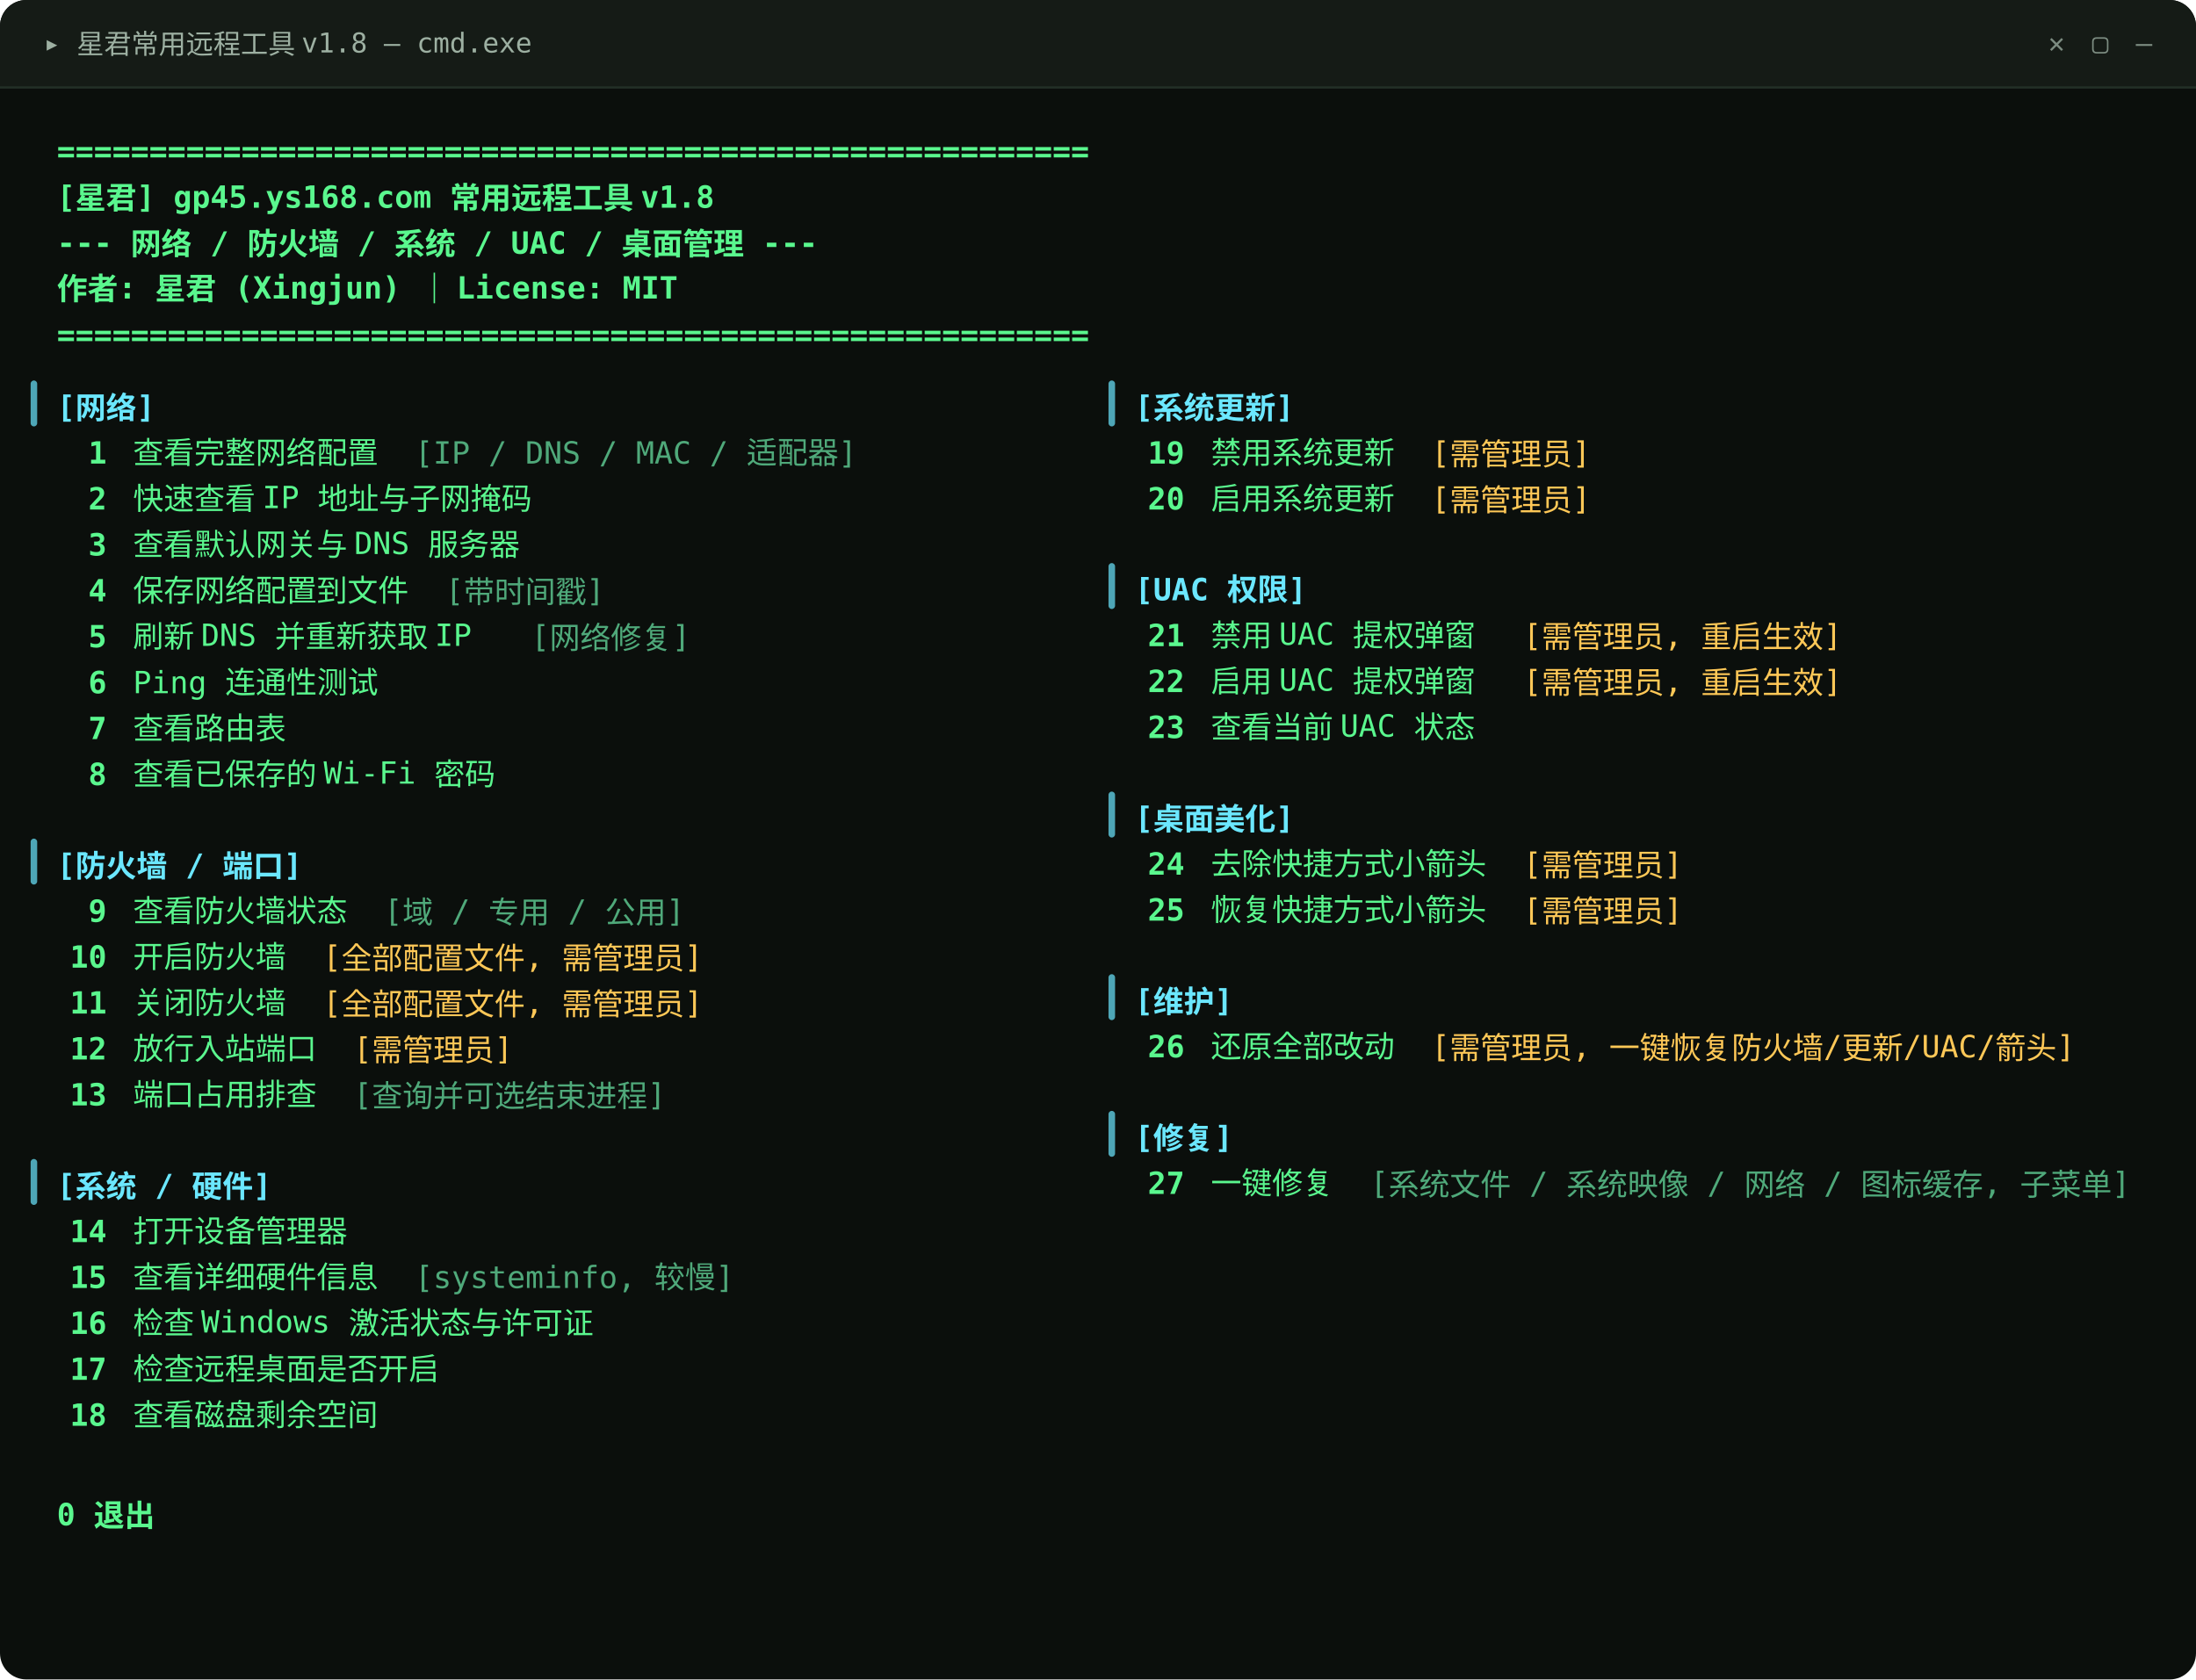
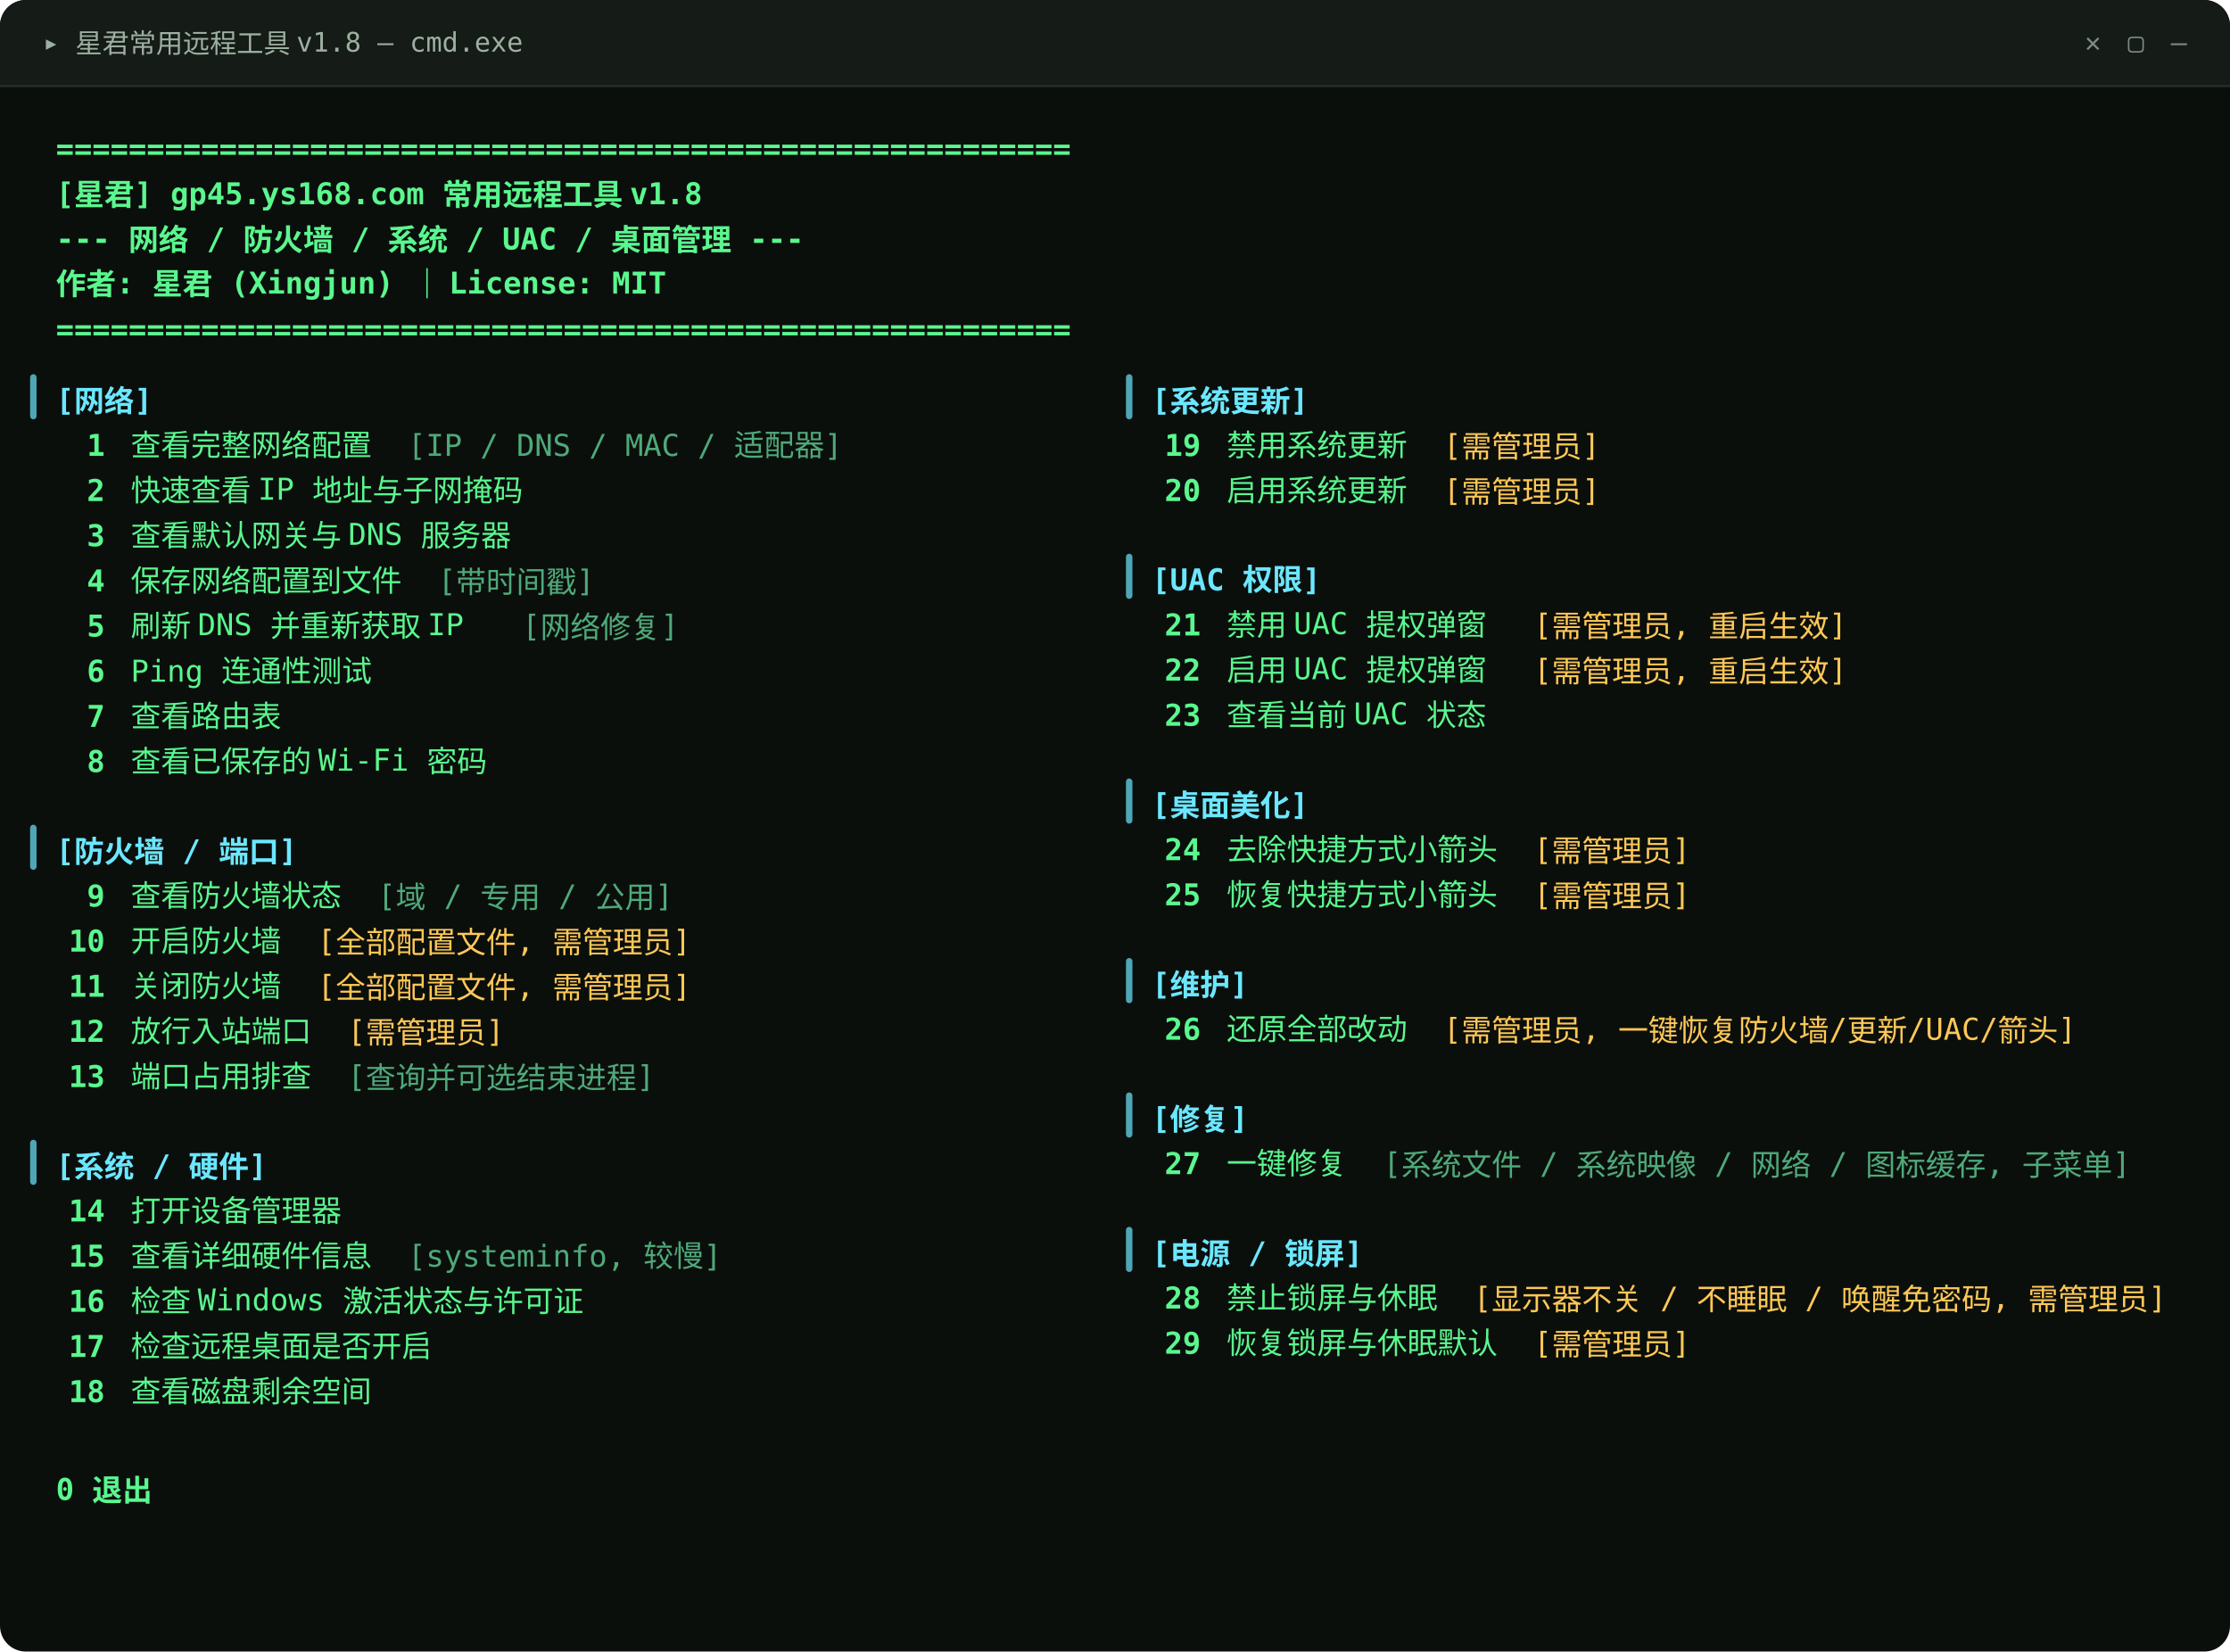
- <svg xmlns="http://www.w3.org/2000/svg" width="1004" height="768" viewBox="0 0 1004 768" role="img" aria-label="星君常用远程工具 v1.6 菜单界面">
-   <rect x="0" y="0" width="1004" height="768" rx="12" fill="#0B0F0C" />
-   <rect x="0" y="0" width="1004" height="40" rx="12" fill="#151B16" />
-   <rect x="0" y="28" width="1004" height="12" fill="#151B16" />
-   <line x1="0" y1="40" x2="1004" y2="40" stroke="#233027" stroke-width="1" />
+ <svg xmlns="http://www.w3.org/2000/svg" width="1037" height="768" viewBox="0 0 1037 768" role="img" aria-label="星君常用远程工具 v1.6 菜单界面">
+   <rect x="0" y="0" width="1037" height="768" rx="12" fill="#0B0F0C" />
+   <rect x="0" y="0" width="1037" height="40" rx="12" fill="#151B16" />
+   <rect x="0" y="28" width="1037" height="12" fill="#151B16" />
+   <line x1="0" y1="40" x2="1037" y2="40" stroke="#233027" stroke-width="1" />
  <text x="20" y="24" font-size="12.5" fill="#9DB0A2" font-family="ui-monospace,SFMono-Regular,Menlo,Consolas,'PingFang SC','Microsoft YaHei',monospace">▸ 星君常用远程工具 v1.8  —  cmd.exe</text>
-   <text x="984" y="24" text-anchor="end" font-size="12.5" fill="#7C8C81" font-family="ui-monospace,SFMono-Regular,Menlo,Consolas,'PingFang SC','Microsoft YaHei',monospace">—</text>
-   <text x="964" y="24" text-anchor="end" font-size="12.5" fill="#7C8C81" font-family="ui-monospace,SFMono-Regular,Menlo,Consolas,'PingFang SC','Microsoft YaHei',monospace">▢</text>
-   <text x="944" y="24" text-anchor="end" font-size="12.5" fill="#7C8C81" font-family="ui-monospace,SFMono-Regular,Menlo,Consolas,'PingFang SC','Microsoft YaHei',monospace">✕</text>
+   <text x="1017" y="24" text-anchor="end" font-size="12.5" fill="#7C8C81" font-family="ui-monospace,SFMono-Regular,Menlo,Consolas,'PingFang SC','Microsoft YaHei',monospace">—</text>
+   <text x="997" y="24" text-anchor="end" font-size="12.5" fill="#7C8C81" font-family="ui-monospace,SFMono-Regular,Menlo,Consolas,'PingFang SC','Microsoft YaHei',monospace">▢</text>
+   <text x="977" y="24" text-anchor="end" font-size="12.5" fill="#7C8C81" font-family="ui-monospace,SFMono-Regular,Menlo,Consolas,'PingFang SC','Microsoft YaHei',monospace">✕</text>
  <text x="26.0" y="74.0" fill="#5AF78E" font-size="14.0" font-weight="700" font-family="ui-monospace,SFMono-Regular,Menlo,Consolas,'PingFang SC','Microsoft YaHei',monospace">========================================================</text>
  <text x="26.0" y="95.0" fill="#5AF78E" font-size="14.0" font-weight="700" font-family="ui-monospace,SFMono-Regular,Menlo,Consolas,'PingFang SC','Microsoft YaHei',monospace">   [星君] gp45.ys168.com  常用远程工具 v1.8</text>
  <text x="26.0" y="116.0" fill="#5AF78E" font-size="14.0" font-weight="700" font-family="ui-monospace,SFMono-Regular,Menlo,Consolas,'PingFang SC','Microsoft YaHei',monospace">   ---  网络 / 防火墙 / 系统 / UAC / 桌面管理  ---</text>
  <text x="26.0" y="137.0" fill="#5AF78E" font-size="14.0" font-weight="700" font-family="ui-monospace,SFMono-Regular,Menlo,Consolas,'PingFang SC','Microsoft YaHei',monospace">   作者: 星君 (Xingjun)  ｜  License: MIT</text>
  <text x="26.0" y="158.0" fill="#5AF78E" font-size="14.0" font-weight="700" font-family="ui-monospace,SFMono-Regular,Menlo,Consolas,'PingFang SC','Microsoft YaHei',monospace">========================================================</text>
  <rect x="14.0" y="174.0" width="3" height="21.0" rx="1.5" fill="#6BE7FF" opacity="0.7" />
  <text x="26.0" y="191.0" fill="#6BE7FF" font-size="14.0" font-weight="700" font-family="ui-monospace,SFMono-Regular,Menlo,Consolas,'PingFang SC','Microsoft YaHei',monospace">[网络]</text>
  <text x="48.8" y="212.0" fill="#5AF78E" font-size="14.0" font-weight="700" text-anchor="end" font-family="ui-monospace,SFMono-Regular,Menlo,Consolas,'PingFang SC','Microsoft YaHei',monospace">1</text>
  <text x="60.8" y="212.0" fill="#5AF78E" font-size="14.0" font-family="ui-monospace,SFMono-Regular,Menlo,Consolas,'PingFang SC','Microsoft YaHei',monospace">查看完整网络配置</text>
  <text x="189.6" y="212.0" fill="#4FA97A" font-size="14.0" font-family="ui-monospace,SFMono-Regular,Menlo,Consolas,'PingFang SC','Microsoft YaHei',monospace">[IP / DNS / MAC / 适配器]</text>
  <text x="48.8" y="233.0" fill="#5AF78E" font-size="14.0" font-weight="700" text-anchor="end" font-family="ui-monospace,SFMono-Regular,Menlo,Consolas,'PingFang SC','Microsoft YaHei',monospace">2</text>
  <text x="60.8" y="233.0" fill="#5AF78E" font-size="14.0" font-family="ui-monospace,SFMono-Regular,Menlo,Consolas,'PingFang SC','Microsoft YaHei',monospace">快速查看 IP 地址与子网掩码</text>
  <text x="48.8" y="254.0" fill="#5AF78E" font-size="14.0" font-weight="700" text-anchor="end" font-family="ui-monospace,SFMono-Regular,Menlo,Consolas,'PingFang SC','Microsoft YaHei',monospace">3</text>
  <text x="60.8" y="254.0" fill="#5AF78E" font-size="14.0" font-family="ui-monospace,SFMono-Regular,Menlo,Consolas,'PingFang SC','Microsoft YaHei',monospace">查看默认网关与 DNS 服务器</text>
  <text x="48.8" y="275.0" fill="#5AF78E" font-size="14.0" font-weight="700" text-anchor="end" font-family="ui-monospace,SFMono-Regular,Menlo,Consolas,'PingFang SC','Microsoft YaHei',monospace">4</text>
  <text x="60.8" y="275.0" fill="#5AF78E" font-size="14.0" font-family="ui-monospace,SFMono-Regular,Menlo,Consolas,'PingFang SC','Microsoft YaHei',monospace">保存网络配置到文件</text>
  <text x="203.6" y="275.0" fill="#4FA97A" font-size="14.0" font-family="ui-monospace,SFMono-Regular,Menlo,Consolas,'PingFang SC','Microsoft YaHei',monospace">[带时间戳]</text>
  <text x="48.8" y="296.0" fill="#5AF78E" font-size="14.0" font-weight="700" text-anchor="end" font-family="ui-monospace,SFMono-Regular,Menlo,Consolas,'PingFang SC','Microsoft YaHei',monospace">5</text>
  <text x="60.8" y="296.0" fill="#5AF78E" font-size="14.0" font-family="ui-monospace,SFMono-Regular,Menlo,Consolas,'PingFang SC','Microsoft YaHei',monospace">刷新 DNS 并重新获取 IP</text>
  <text x="242.8" y="296.0" fill="#4FA97A" font-size="14.0" font-family="ui-monospace,SFMono-Regular,Menlo,Consolas,'PingFang SC','Microsoft YaHei',monospace">[网络修复]</text>
  <text x="48.8" y="317.0" fill="#5AF78E" font-size="14.0" font-weight="700" text-anchor="end" font-family="ui-monospace,SFMono-Regular,Menlo,Consolas,'PingFang SC','Microsoft YaHei',monospace">6</text>
  <text x="60.8" y="317.0" fill="#5AF78E" font-size="14.0" font-family="ui-monospace,SFMono-Regular,Menlo,Consolas,'PingFang SC','Microsoft YaHei',monospace">Ping 连通性测试</text>
  <text x="48.8" y="338.0" fill="#5AF78E" font-size="14.0" font-weight="700" text-anchor="end" font-family="ui-monospace,SFMono-Regular,Menlo,Consolas,'PingFang SC','Microsoft YaHei',monospace">7</text>
  <text x="60.8" y="338.0" fill="#5AF78E" font-size="14.0" font-family="ui-monospace,SFMono-Regular,Menlo,Consolas,'PingFang SC','Microsoft YaHei',monospace">查看路由表</text>
  <text x="48.8" y="359.0" fill="#5AF78E" font-size="14.0" font-weight="700" text-anchor="end" font-family="ui-monospace,SFMono-Regular,Menlo,Consolas,'PingFang SC','Microsoft YaHei',monospace">8</text>
  <text x="60.8" y="359.0" fill="#5AF78E" font-size="14.0" font-family="ui-monospace,SFMono-Regular,Menlo,Consolas,'PingFang SC','Microsoft YaHei',monospace">查看已保存的 Wi-Fi 密码</text>
  <rect x="14.0" y="383.5" width="3" height="21.0" rx="1.5" fill="#6BE7FF" opacity="0.7" />
  <text x="26.0" y="400.5" fill="#6BE7FF" font-size="14.0" font-weight="700" font-family="ui-monospace,SFMono-Regular,Menlo,Consolas,'PingFang SC','Microsoft YaHei',monospace">[防火墙 / 端口]</text>
  <text x="48.8" y="421.5" fill="#5AF78E" font-size="14.0" font-weight="700" text-anchor="end" font-family="ui-monospace,SFMono-Regular,Menlo,Consolas,'PingFang SC','Microsoft YaHei',monospace">9</text>
  <text x="60.8" y="421.5" fill="#5AF78E" font-size="14.0" font-family="ui-monospace,SFMono-Regular,Menlo,Consolas,'PingFang SC','Microsoft YaHei',monospace">查看防火墙状态</text>
  <text x="175.6" y="421.5" fill="#4FA97A" font-size="14.0" font-family="ui-monospace,SFMono-Regular,Menlo,Consolas,'PingFang SC','Microsoft YaHei',monospace">[域 / 专用 / 公用]</text>
  <text x="48.8" y="442.5" fill="#5AF78E" font-size="14.0" font-weight="700" text-anchor="end" font-family="ui-monospace,SFMono-Regular,Menlo,Consolas,'PingFang SC','Microsoft YaHei',monospace">10</text>
  <text x="60.8" y="442.5" fill="#5AF78E" font-size="14.0" font-family="ui-monospace,SFMono-Regular,Menlo,Consolas,'PingFang SC','Microsoft YaHei',monospace">开启防火墙</text>
  <text x="147.6" y="442.5" fill="#FFC857" font-size="14.0" font-family="ui-monospace,SFMono-Regular,Menlo,Consolas,'PingFang SC','Microsoft YaHei',monospace">[全部配置文件, 需管理员]</text>
  <text x="48.8" y="463.5" fill="#5AF78E" font-size="14.0" font-weight="700" text-anchor="end" font-family="ui-monospace,SFMono-Regular,Menlo,Consolas,'PingFang SC','Microsoft YaHei',monospace">11</text>
  <text x="60.8" y="463.5" fill="#5AF78E" font-size="14.0" font-family="ui-monospace,SFMono-Regular,Menlo,Consolas,'PingFang SC','Microsoft YaHei',monospace">关闭防火墙</text>
  <text x="147.6" y="463.5" fill="#FFC857" font-size="14.0" font-family="ui-monospace,SFMono-Regular,Menlo,Consolas,'PingFang SC','Microsoft YaHei',monospace">[全部配置文件, 需管理员]</text>
  <text x="48.8" y="484.5" fill="#5AF78E" font-size="14.0" font-weight="700" text-anchor="end" font-family="ui-monospace,SFMono-Regular,Menlo,Consolas,'PingFang SC','Microsoft YaHei',monospace">12</text>
  <text x="60.8" y="484.5" fill="#5AF78E" font-size="14.0" font-family="ui-monospace,SFMono-Regular,Menlo,Consolas,'PingFang SC','Microsoft YaHei',monospace">放行入站端口</text>
  <text x="161.6" y="484.5" fill="#FFC857" font-size="14.0" font-family="ui-monospace,SFMono-Regular,Menlo,Consolas,'PingFang SC','Microsoft YaHei',monospace">[需管理员]</text>
  <text x="48.8" y="505.5" fill="#5AF78E" font-size="14.0" font-weight="700" text-anchor="end" font-family="ui-monospace,SFMono-Regular,Menlo,Consolas,'PingFang SC','Microsoft YaHei',monospace">13</text>
  <text x="60.8" y="505.5" fill="#5AF78E" font-size="14.0" font-family="ui-monospace,SFMono-Regular,Menlo,Consolas,'PingFang SC','Microsoft YaHei',monospace">端口占用排查</text>
  <text x="161.6" y="505.5" fill="#4FA97A" font-size="14.0" font-family="ui-monospace,SFMono-Regular,Menlo,Consolas,'PingFang SC','Microsoft YaHei',monospace">[查询并可选结束进程]</text>
  <rect x="14.0" y="530.0" width="3" height="21.0" rx="1.5" fill="#6BE7FF" opacity="0.7" />
  <text x="26.0" y="547.0" fill="#6BE7FF" font-size="14.0" font-weight="700" font-family="ui-monospace,SFMono-Regular,Menlo,Consolas,'PingFang SC','Microsoft YaHei',monospace">[系统 / 硬件]</text>
  <text x="48.8" y="568.0" fill="#5AF78E" font-size="14.0" font-weight="700" text-anchor="end" font-family="ui-monospace,SFMono-Regular,Menlo,Consolas,'PingFang SC','Microsoft YaHei',monospace">14</text>
  <text x="60.8" y="568.0" fill="#5AF78E" font-size="14.0" font-family="ui-monospace,SFMono-Regular,Menlo,Consolas,'PingFang SC','Microsoft YaHei',monospace">打开设备管理器</text>
  <text x="48.8" y="589.0" fill="#5AF78E" font-size="14.0" font-weight="700" text-anchor="end" font-family="ui-monospace,SFMono-Regular,Menlo,Consolas,'PingFang SC','Microsoft YaHei',monospace">15</text>
  <text x="60.8" y="589.0" fill="#5AF78E" font-size="14.0" font-family="ui-monospace,SFMono-Regular,Menlo,Consolas,'PingFang SC','Microsoft YaHei',monospace">查看详细硬件信息</text>
  <text x="189.6" y="589.0" fill="#4FA97A" font-size="14.0" font-family="ui-monospace,SFMono-Regular,Menlo,Consolas,'PingFang SC','Microsoft YaHei',monospace">[systeminfo, 较慢]</text>
  <text x="48.8" y="610.0" fill="#5AF78E" font-size="14.0" font-weight="700" text-anchor="end" font-family="ui-monospace,SFMono-Regular,Menlo,Consolas,'PingFang SC','Microsoft YaHei',monospace">16</text>
  <text x="60.8" y="610.0" fill="#5AF78E" font-size="14.0" font-family="ui-monospace,SFMono-Regular,Menlo,Consolas,'PingFang SC','Microsoft YaHei',monospace">检查 Windows 激活状态与许可证</text>
  <text x="48.8" y="631.0" fill="#5AF78E" font-size="14.0" font-weight="700" text-anchor="end" font-family="ui-monospace,SFMono-Regular,Menlo,Consolas,'PingFang SC','Microsoft YaHei',monospace">17</text>
  <text x="60.8" y="631.0" fill="#5AF78E" font-size="14.0" font-family="ui-monospace,SFMono-Regular,Menlo,Consolas,'PingFang SC','Microsoft YaHei',monospace">检查远程桌面是否开启</text>
  <text x="48.8" y="652.0" fill="#5AF78E" font-size="14.0" font-weight="700" text-anchor="end" font-family="ui-monospace,SFMono-Regular,Menlo,Consolas,'PingFang SC','Microsoft YaHei',monospace">18</text>
  <text x="60.8" y="652.0" fill="#5AF78E" font-size="14.0" font-family="ui-monospace,SFMono-Regular,Menlo,Consolas,'PingFang SC','Microsoft YaHei',monospace">查看磁盘剩余空间</text>
-   <rect x="506.8" y="174.0" width="3" height="21.0" rx="1.5" fill="#6BE7FF" opacity="0.7" />
-   <text x="518.8" y="191.0" fill="#6BE7FF" font-size="14.0" font-weight="700" font-family="ui-monospace,SFMono-Regular,Menlo,Consolas,'PingFang SC','Microsoft YaHei',monospace">[系统更新]</text>
-   <text x="541.6" y="212.0" fill="#5AF78E" font-size="14.0" font-weight="700" text-anchor="end" font-family="ui-monospace,SFMono-Regular,Menlo,Consolas,'PingFang SC','Microsoft YaHei',monospace">19</text>
-   <text x="553.6" y="212.0" fill="#5AF78E" font-size="14.0" font-family="ui-monospace,SFMono-Regular,Menlo,Consolas,'PingFang SC','Microsoft YaHei',monospace">禁用系统更新</text>
-   <text x="654.4" y="212.0" fill="#FFC857" font-size="14.0" font-family="ui-monospace,SFMono-Regular,Menlo,Consolas,'PingFang SC','Microsoft YaHei',monospace">[需管理员]</text>
-   <text x="541.6" y="233.0" fill="#5AF78E" font-size="14.0" font-weight="700" text-anchor="end" font-family="ui-monospace,SFMono-Regular,Menlo,Consolas,'PingFang SC','Microsoft YaHei',monospace">20</text>
-   <text x="553.6" y="233.0" fill="#5AF78E" font-size="14.0" font-family="ui-monospace,SFMono-Regular,Menlo,Consolas,'PingFang SC','Microsoft YaHei',monospace">启用系统更新</text>
-   <text x="654.4" y="233.0" fill="#FFC857" font-size="14.0" font-family="ui-monospace,SFMono-Regular,Menlo,Consolas,'PingFang SC','Microsoft YaHei',monospace">[需管理员]</text>
-   <rect x="506.8" y="257.5" width="3" height="21.0" rx="1.5" fill="#6BE7FF" opacity="0.7" />
-   <text x="518.8" y="274.5" fill="#6BE7FF" font-size="14.0" font-weight="700" font-family="ui-monospace,SFMono-Regular,Menlo,Consolas,'PingFang SC','Microsoft YaHei',monospace">[UAC 权限]</text>
-   <text x="541.6" y="295.5" fill="#5AF78E" font-size="14.0" font-weight="700" text-anchor="end" font-family="ui-monospace,SFMono-Regular,Menlo,Consolas,'PingFang SC','Microsoft YaHei',monospace">21</text>
-   <text x="553.6" y="295.5" fill="#5AF78E" font-size="14.0" font-family="ui-monospace,SFMono-Regular,Menlo,Consolas,'PingFang SC','Microsoft YaHei',monospace">禁用 UAC 提权弹窗</text>
-   <text x="696.4" y="295.5" fill="#FFC857" font-size="14.0" font-family="ui-monospace,SFMono-Regular,Menlo,Consolas,'PingFang SC','Microsoft YaHei',monospace">[需管理员, 重启生效]</text>
-   <text x="541.6" y="316.5" fill="#5AF78E" font-size="14.0" font-weight="700" text-anchor="end" font-family="ui-monospace,SFMono-Regular,Menlo,Consolas,'PingFang SC','Microsoft YaHei',monospace">22</text>
-   <text x="553.6" y="316.5" fill="#5AF78E" font-size="14.0" font-family="ui-monospace,SFMono-Regular,Menlo,Consolas,'PingFang SC','Microsoft YaHei',monospace">启用 UAC 提权弹窗</text>
-   <text x="696.4" y="316.5" fill="#FFC857" font-size="14.0" font-family="ui-monospace,SFMono-Regular,Menlo,Consolas,'PingFang SC','Microsoft YaHei',monospace">[需管理员, 重启生效]</text>
-   <text x="541.6" y="337.5" fill="#5AF78E" font-size="14.0" font-weight="700" text-anchor="end" font-family="ui-monospace,SFMono-Regular,Menlo,Consolas,'PingFang SC','Microsoft YaHei',monospace">23</text>
-   <text x="553.6" y="337.5" fill="#5AF78E" font-size="14.0" font-family="ui-monospace,SFMono-Regular,Menlo,Consolas,'PingFang SC','Microsoft YaHei',monospace">查看当前 UAC 状态</text>
-   <rect x="506.8" y="362.0" width="3" height="21.0" rx="1.5" fill="#6BE7FF" opacity="0.7" />
-   <text x="518.8" y="379.0" fill="#6BE7FF" font-size="14.0" font-weight="700" font-family="ui-monospace,SFMono-Regular,Menlo,Consolas,'PingFang SC','Microsoft YaHei',monospace">[桌面美化]</text>
-   <text x="541.6" y="400.0" fill="#5AF78E" font-size="14.0" font-weight="700" text-anchor="end" font-family="ui-monospace,SFMono-Regular,Menlo,Consolas,'PingFang SC','Microsoft YaHei',monospace">24</text>
-   <text x="553.6" y="400.0" fill="#5AF78E" font-size="14.0" font-family="ui-monospace,SFMono-Regular,Menlo,Consolas,'PingFang SC','Microsoft YaHei',monospace">去除快捷方式小箭头</text>
-   <text x="696.4" y="400.0" fill="#FFC857" font-size="14.0" font-family="ui-monospace,SFMono-Regular,Menlo,Consolas,'PingFang SC','Microsoft YaHei',monospace">[需管理员]</text>
-   <text x="541.6" y="421.0" fill="#5AF78E" font-size="14.0" font-weight="700" text-anchor="end" font-family="ui-monospace,SFMono-Regular,Menlo,Consolas,'PingFang SC','Microsoft YaHei',monospace">25</text>
-   <text x="553.6" y="421.0" fill="#5AF78E" font-size="14.0" font-family="ui-monospace,SFMono-Regular,Menlo,Consolas,'PingFang SC','Microsoft YaHei',monospace">恢复快捷方式小箭头</text>
-   <text x="696.4" y="421.0" fill="#FFC857" font-size="14.0" font-family="ui-monospace,SFMono-Regular,Menlo,Consolas,'PingFang SC','Microsoft YaHei',monospace">[需管理员]</text>
-   <rect x="506.8" y="445.5" width="3" height="21.0" rx="1.5" fill="#6BE7FF" opacity="0.7" />
-   <text x="518.8" y="462.5" fill="#6BE7FF" font-size="14.0" font-weight="700" font-family="ui-monospace,SFMono-Regular,Menlo,Consolas,'PingFang SC','Microsoft YaHei',monospace">[维护]</text>
-   <text x="541.6" y="483.5" fill="#5AF78E" font-size="14.0" font-weight="700" text-anchor="end" font-family="ui-monospace,SFMono-Regular,Menlo,Consolas,'PingFang SC','Microsoft YaHei',monospace">26</text>
-   <text x="553.6" y="483.5" fill="#5AF78E" font-size="14.0" font-family="ui-monospace,SFMono-Regular,Menlo,Consolas,'PingFang SC','Microsoft YaHei',monospace">还原全部改动</text>
-   <text x="654.4" y="483.5" fill="#FFC857" font-size="14.0" font-family="ui-monospace,SFMono-Regular,Menlo,Consolas,'PingFang SC','Microsoft YaHei',monospace">[需管理员, 一键恢复防火墙/更新/UAC/箭头]</text>
-   <rect x="506.8" y="508.0" width="3" height="21.0" rx="1.5" fill="#6BE7FF" opacity="0.7" />
-   <text x="518.8" y="525.0" fill="#6BE7FF" font-size="14.0" font-weight="700" font-family="ui-monospace,SFMono-Regular,Menlo,Consolas,'PingFang SC','Microsoft YaHei',monospace">[修复]</text>
-   <text x="541.6" y="546.0" fill="#5AF78E" font-size="14.0" font-weight="700" text-anchor="end" font-family="ui-monospace,SFMono-Regular,Menlo,Consolas,'PingFang SC','Microsoft YaHei',monospace">27</text>
-   <text x="553.6" y="546.0" fill="#5AF78E" font-size="14.0" font-family="ui-monospace,SFMono-Regular,Menlo,Consolas,'PingFang SC','Microsoft YaHei',monospace">一键修复</text>
-   <text x="626.4" y="546.0" fill="#4FA97A" font-size="14.0" font-family="ui-monospace,SFMono-Regular,Menlo,Consolas,'PingFang SC','Microsoft YaHei',monospace">[系统文件 / 系统映像 / 网络 / 图标缓存, 子菜单]</text>
+   <rect x="523.6" y="174.0" width="3" height="21.0" rx="1.5" fill="#6BE7FF" opacity="0.7" />
+   <text x="535.6" y="191.0" fill="#6BE7FF" font-size="14.0" font-weight="700" font-family="ui-monospace,SFMono-Regular,Menlo,Consolas,'PingFang SC','Microsoft YaHei',monospace">[系统更新]</text>
+   <text x="558.4" y="212.0" fill="#5AF78E" font-size="14.0" font-weight="700" text-anchor="end" font-family="ui-monospace,SFMono-Regular,Menlo,Consolas,'PingFang SC','Microsoft YaHei',monospace">19</text>
+   <text x="570.4" y="212.0" fill="#5AF78E" font-size="14.0" font-family="ui-monospace,SFMono-Regular,Menlo,Consolas,'PingFang SC','Microsoft YaHei',monospace">禁用系统更新</text>
+   <text x="671.2" y="212.0" fill="#FFC857" font-size="14.0" font-family="ui-monospace,SFMono-Regular,Menlo,Consolas,'PingFang SC','Microsoft YaHei',monospace">[需管理员]</text>
+   <text x="558.4" y="233.0" fill="#5AF78E" font-size="14.0" font-weight="700" text-anchor="end" font-family="ui-monospace,SFMono-Regular,Menlo,Consolas,'PingFang SC','Microsoft YaHei',monospace">20</text>
+   <text x="570.4" y="233.0" fill="#5AF78E" font-size="14.0" font-family="ui-monospace,SFMono-Regular,Menlo,Consolas,'PingFang SC','Microsoft YaHei',monospace">启用系统更新</text>
+   <text x="671.2" y="233.0" fill="#FFC857" font-size="14.0" font-family="ui-monospace,SFMono-Regular,Menlo,Consolas,'PingFang SC','Microsoft YaHei',monospace">[需管理员]</text>
+   <rect x="523.6" y="257.5" width="3" height="21.0" rx="1.5" fill="#6BE7FF" opacity="0.7" />
+   <text x="535.6" y="274.5" fill="#6BE7FF" font-size="14.0" font-weight="700" font-family="ui-monospace,SFMono-Regular,Menlo,Consolas,'PingFang SC','Microsoft YaHei',monospace">[UAC 权限]</text>
+   <text x="558.4" y="295.5" fill="#5AF78E" font-size="14.0" font-weight="700" text-anchor="end" font-family="ui-monospace,SFMono-Regular,Menlo,Consolas,'PingFang SC','Microsoft YaHei',monospace">21</text>
+   <text x="570.4" y="295.5" fill="#5AF78E" font-size="14.0" font-family="ui-monospace,SFMono-Regular,Menlo,Consolas,'PingFang SC','Microsoft YaHei',monospace">禁用 UAC 提权弹窗</text>
+   <text x="713.2" y="295.5" fill="#FFC857" font-size="14.0" font-family="ui-monospace,SFMono-Regular,Menlo,Consolas,'PingFang SC','Microsoft YaHei',monospace">[需管理员, 重启生效]</text>
+   <text x="558.4" y="316.5" fill="#5AF78E" font-size="14.0" font-weight="700" text-anchor="end" font-family="ui-monospace,SFMono-Regular,Menlo,Consolas,'PingFang SC','Microsoft YaHei',monospace">22</text>
+   <text x="570.4" y="316.5" fill="#5AF78E" font-size="14.0" font-family="ui-monospace,SFMono-Regular,Menlo,Consolas,'PingFang SC','Microsoft YaHei',monospace">启用 UAC 提权弹窗</text>
+   <text x="713.2" y="316.5" fill="#FFC857" font-size="14.0" font-family="ui-monospace,SFMono-Regular,Menlo,Consolas,'PingFang SC','Microsoft YaHei',monospace">[需管理员, 重启生效]</text>
+   <text x="558.4" y="337.5" fill="#5AF78E" font-size="14.0" font-weight="700" text-anchor="end" font-family="ui-monospace,SFMono-Regular,Menlo,Consolas,'PingFang SC','Microsoft YaHei',monospace">23</text>
+   <text x="570.4" y="337.5" fill="#5AF78E" font-size="14.0" font-family="ui-monospace,SFMono-Regular,Menlo,Consolas,'PingFang SC','Microsoft YaHei',monospace">查看当前 UAC 状态</text>
+   <rect x="523.6" y="362.0" width="3" height="21.0" rx="1.5" fill="#6BE7FF" opacity="0.7" />
+   <text x="535.6" y="379.0" fill="#6BE7FF" font-size="14.0" font-weight="700" font-family="ui-monospace,SFMono-Regular,Menlo,Consolas,'PingFang SC','Microsoft YaHei',monospace">[桌面美化]</text>
+   <text x="558.4" y="400.0" fill="#5AF78E" font-size="14.0" font-weight="700" text-anchor="end" font-family="ui-monospace,SFMono-Regular,Menlo,Consolas,'PingFang SC','Microsoft YaHei',monospace">24</text>
+   <text x="570.4" y="400.0" fill="#5AF78E" font-size="14.0" font-family="ui-monospace,SFMono-Regular,Menlo,Consolas,'PingFang SC','Microsoft YaHei',monospace">去除快捷方式小箭头</text>
+   <text x="713.2" y="400.0" fill="#FFC857" font-size="14.0" font-family="ui-monospace,SFMono-Regular,Menlo,Consolas,'PingFang SC','Microsoft YaHei',monospace">[需管理员]</text>
+   <text x="558.4" y="421.0" fill="#5AF78E" font-size="14.0" font-weight="700" text-anchor="end" font-family="ui-monospace,SFMono-Regular,Menlo,Consolas,'PingFang SC','Microsoft YaHei',monospace">25</text>
+   <text x="570.4" y="421.0" fill="#5AF78E" font-size="14.0" font-family="ui-monospace,SFMono-Regular,Menlo,Consolas,'PingFang SC','Microsoft YaHei',monospace">恢复快捷方式小箭头</text>
+   <text x="713.2" y="421.0" fill="#FFC857" font-size="14.0" font-family="ui-monospace,SFMono-Regular,Menlo,Consolas,'PingFang SC','Microsoft YaHei',monospace">[需管理员]</text>
+   <rect x="523.6" y="445.5" width="3" height="21.0" rx="1.5" fill="#6BE7FF" opacity="0.7" />
+   <text x="535.6" y="462.5" fill="#6BE7FF" font-size="14.0" font-weight="700" font-family="ui-monospace,SFMono-Regular,Menlo,Consolas,'PingFang SC','Microsoft YaHei',monospace">[维护]</text>
+   <text x="558.4" y="483.5" fill="#5AF78E" font-size="14.0" font-weight="700" text-anchor="end" font-family="ui-monospace,SFMono-Regular,Menlo,Consolas,'PingFang SC','Microsoft YaHei',monospace">26</text>
+   <text x="570.4" y="483.5" fill="#5AF78E" font-size="14.0" font-family="ui-monospace,SFMono-Regular,Menlo,Consolas,'PingFang SC','Microsoft YaHei',monospace">还原全部改动</text>
+   <text x="671.2" y="483.5" fill="#FFC857" font-size="14.0" font-family="ui-monospace,SFMono-Regular,Menlo,Consolas,'PingFang SC','Microsoft YaHei',monospace">[需管理员, 一键恢复防火墙/更新/UAC/箭头]</text>
+   <rect x="523.6" y="508.0" width="3" height="21.0" rx="1.5" fill="#6BE7FF" opacity="0.7" />
+   <text x="535.6" y="525.0" fill="#6BE7FF" font-size="14.0" font-weight="700" font-family="ui-monospace,SFMono-Regular,Menlo,Consolas,'PingFang SC','Microsoft YaHei',monospace">[修复]</text>
+   <text x="558.4" y="546.0" fill="#5AF78E" font-size="14.0" font-weight="700" text-anchor="end" font-family="ui-monospace,SFMono-Regular,Menlo,Consolas,'PingFang SC','Microsoft YaHei',monospace">27</text>
+   <text x="570.4" y="546.0" fill="#5AF78E" font-size="14.0" font-family="ui-monospace,SFMono-Regular,Menlo,Consolas,'PingFang SC','Microsoft YaHei',monospace">一键修复</text>
+   <text x="643.2" y="546.0" fill="#4FA97A" font-size="14.0" font-family="ui-monospace,SFMono-Regular,Menlo,Consolas,'PingFang SC','Microsoft YaHei',monospace">[系统文件 / 系统映像 / 网络 / 图标缓存, 子菜单]</text>
+   <rect x="523.6" y="570.5" width="3" height="21.0" rx="1.5" fill="#6BE7FF" opacity="0.7" />
+   <text x="535.6" y="587.5" fill="#6BE7FF" font-size="14.0" font-weight="700" font-family="ui-monospace,SFMono-Regular,Menlo,Consolas,'PingFang SC','Microsoft YaHei',monospace">[电源 / 锁屏]</text>
+   <text x="558.4" y="608.5" fill="#5AF78E" font-size="14.0" font-weight="700" text-anchor="end" font-family="ui-monospace,SFMono-Regular,Menlo,Consolas,'PingFang SC','Microsoft YaHei',monospace">28</text>
+   <text x="570.4" y="608.5" fill="#5AF78E" font-size="14.0" font-family="ui-monospace,SFMono-Regular,Menlo,Consolas,'PingFang SC','Microsoft YaHei',monospace">禁止锁屏与休眠</text>
+   <text x="685.2" y="608.5" fill="#FFC857" font-size="14.0" font-family="ui-monospace,SFMono-Regular,Menlo,Consolas,'PingFang SC','Microsoft YaHei',monospace">[显示器不关 / 不睡眠 / 唤醒免密码, 需管理员]</text>
+   <text x="558.4" y="629.5" fill="#5AF78E" font-size="14.0" font-weight="700" text-anchor="end" font-family="ui-monospace,SFMono-Regular,Menlo,Consolas,'PingFang SC','Microsoft YaHei',monospace">29</text>
+   <text x="570.4" y="629.5" fill="#5AF78E" font-size="14.0" font-family="ui-monospace,SFMono-Regular,Menlo,Consolas,'PingFang SC','Microsoft YaHei',monospace">恢复锁屏与休眠默认</text>
+   <text x="713.2" y="629.5" fill="#FFC857" font-size="14.0" font-family="ui-monospace,SFMono-Regular,Menlo,Consolas,'PingFang SC','Microsoft YaHei',monospace">[需管理员]</text>
  <text x="26.0" y="697.5" fill="#5AF78E" font-size="14.0" font-weight="700" font-family="ui-monospace,SFMono-Regular,Menlo,Consolas,'PingFang SC','Microsoft YaHei',monospace">0   退出</text>
</svg>
